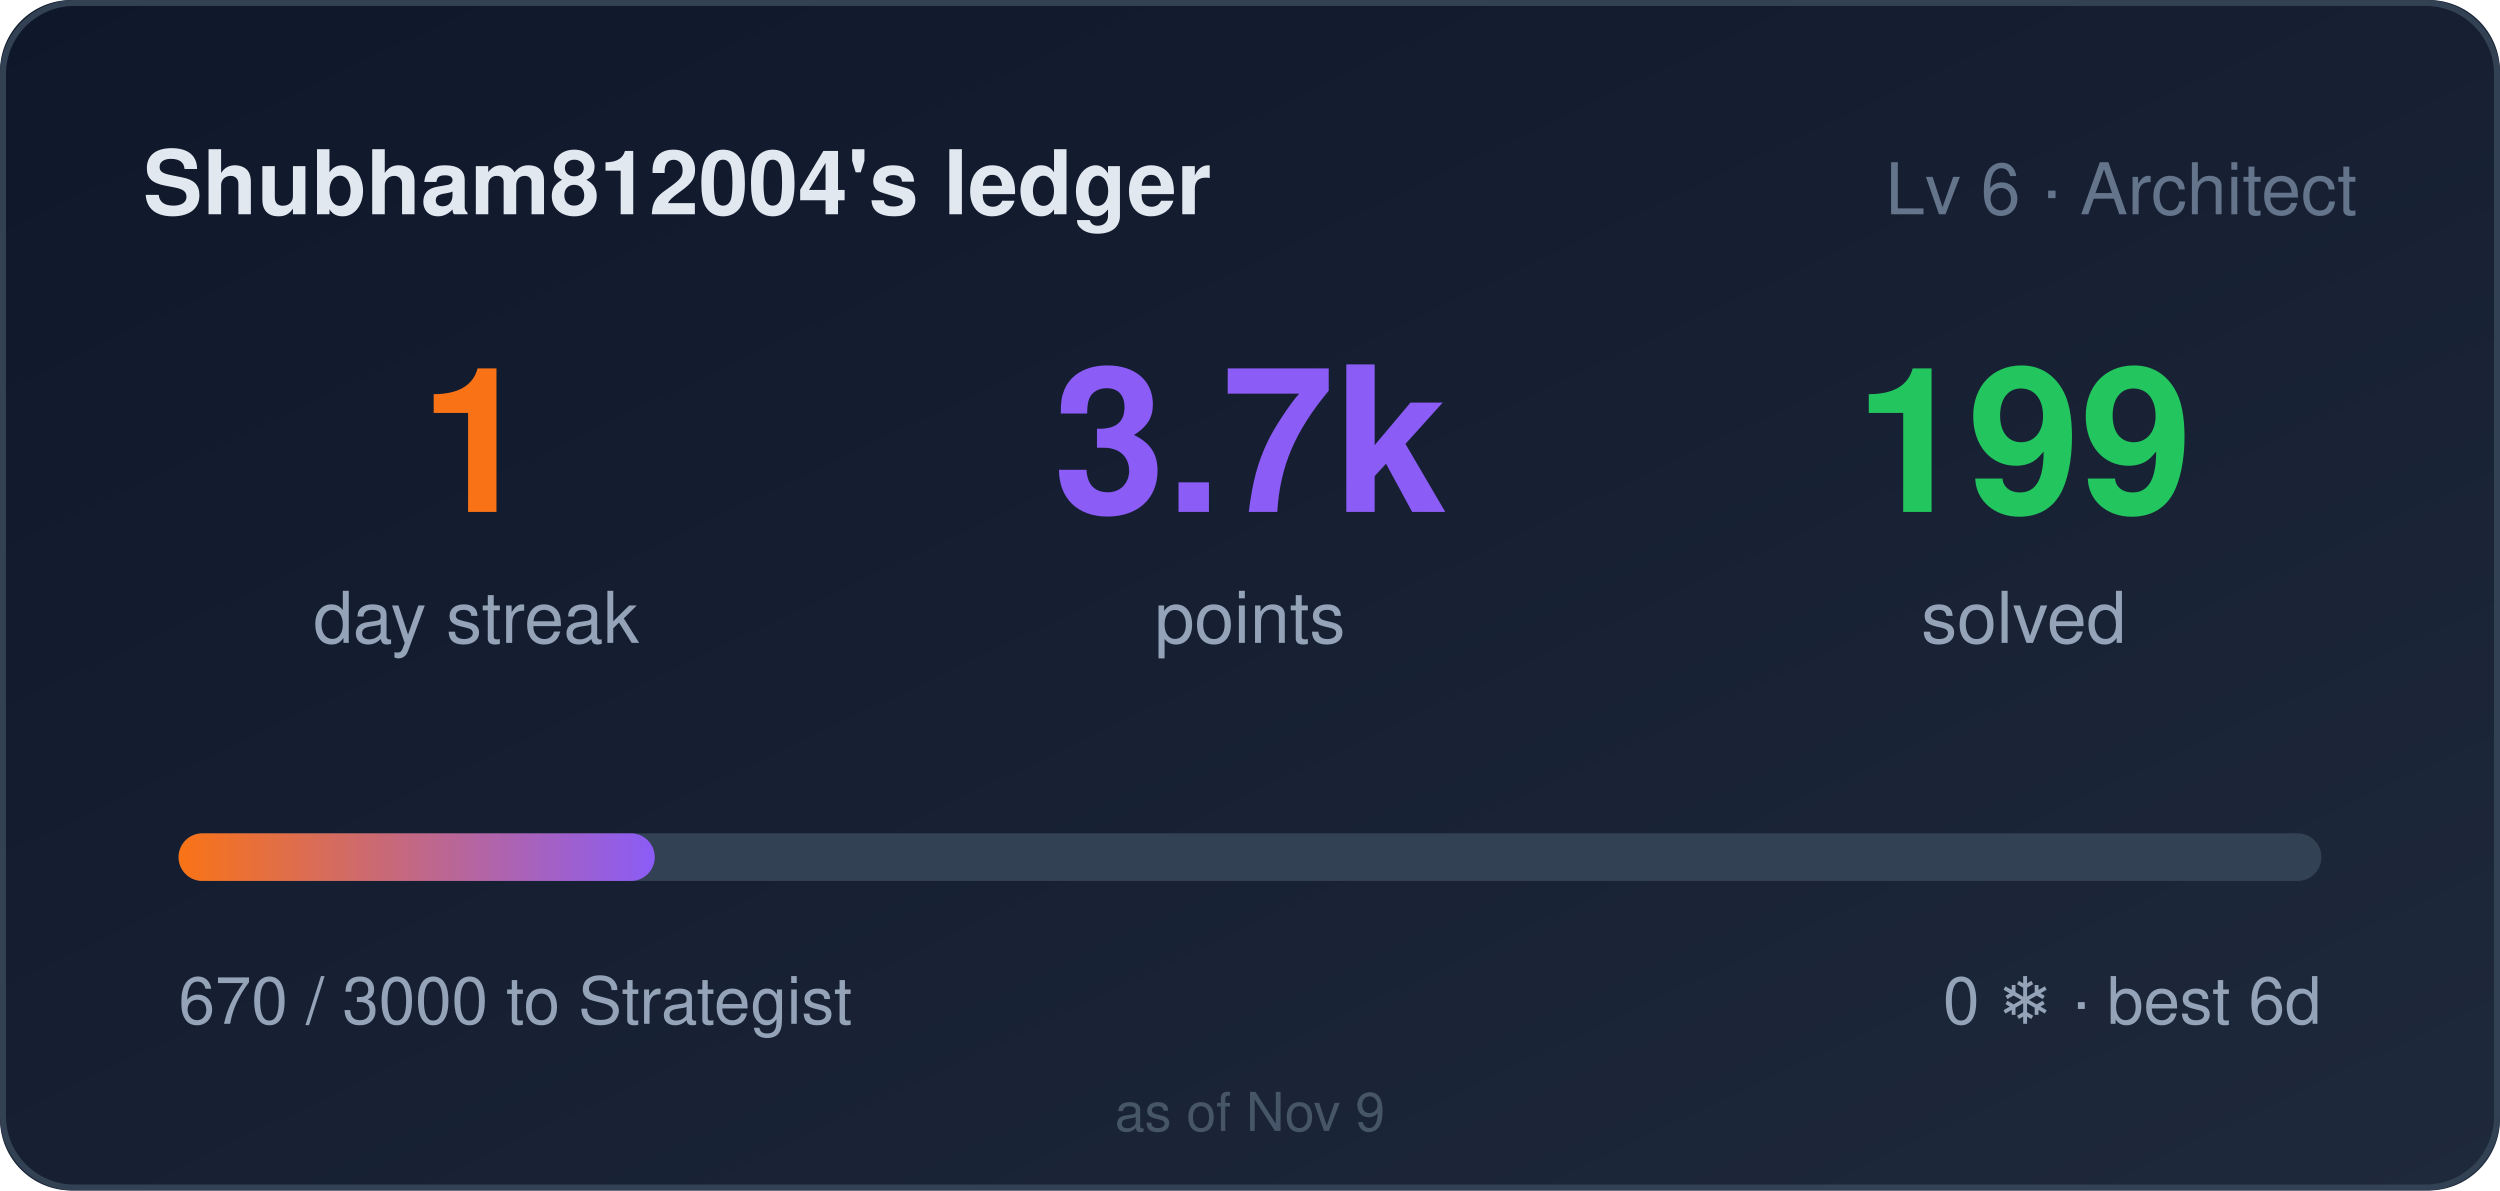
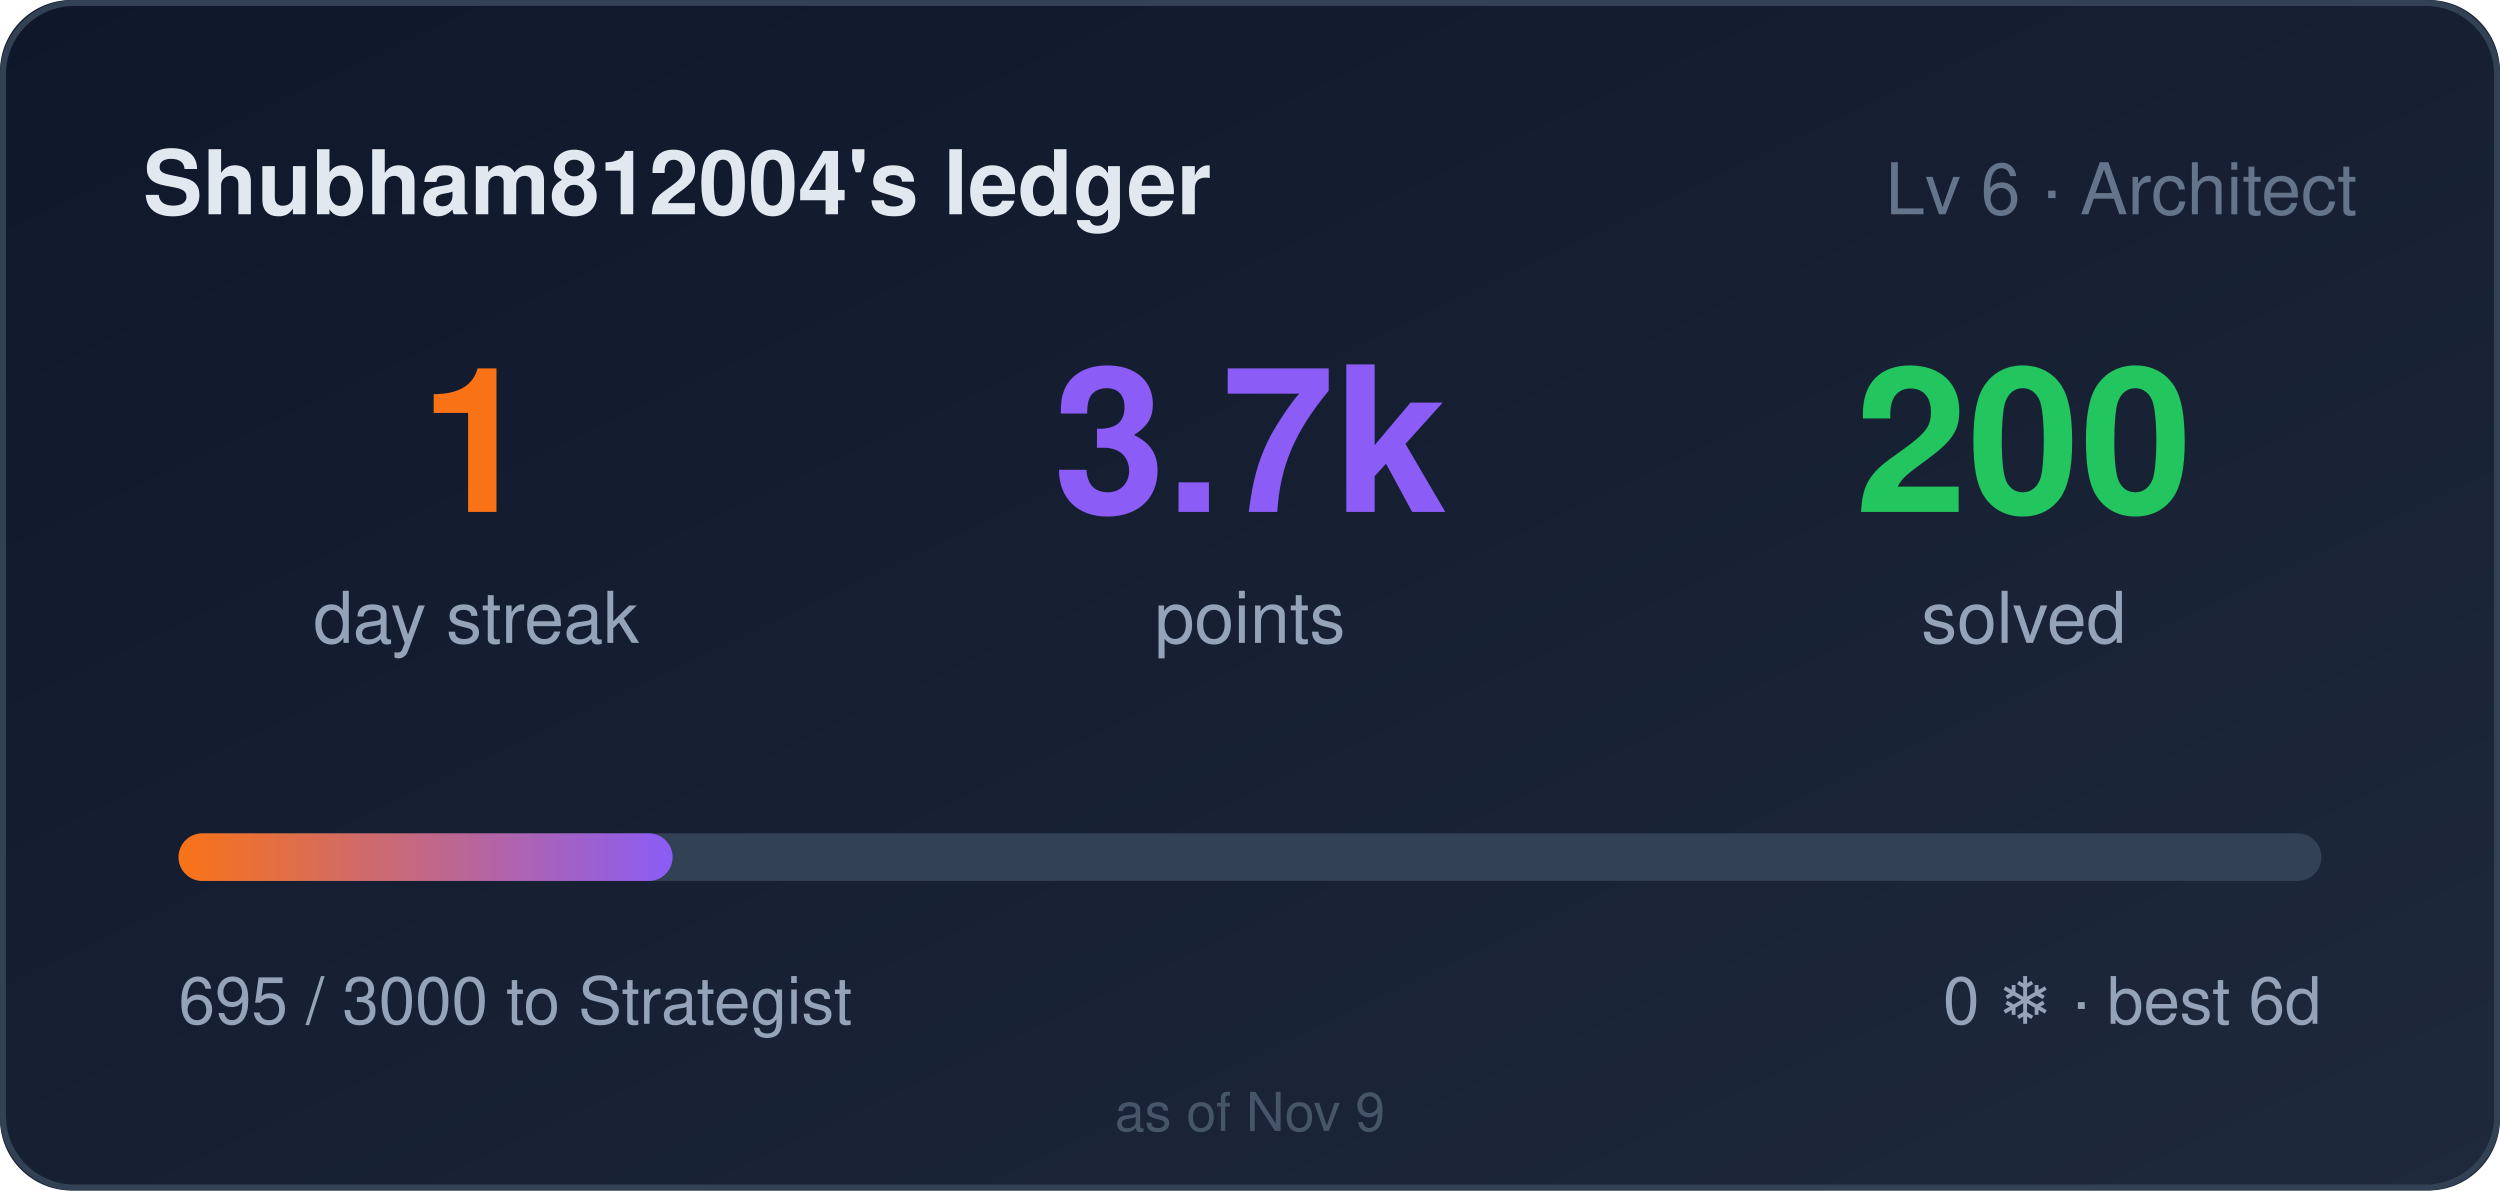
- <svg xmlns="http://www.w3.org/2000/svg" width="420" height="200" role="img" aria-label="Shubham812004's ledger: 1 day streak, 3670 points">
+ <svg xmlns="http://www.w3.org/2000/svg" width="420" height="200" role="img" aria-label="Shubham812004's ledger: 1 day streak, 3695 points">
  <style>
    .bar,.n{transform-box:fill-box}
    .bar{transform-origin:left center}
    @media (prefers-reduced-motion: no-preference){
      .bar{animation:cl-grow .9s cubic-bezier(.22,1,.36,1) both}
      .n{animation:cl-rise .5s ease-out both}
      .n2{animation-delay:.08s}
      .n3{animation-delay:.16s}
    }
    @keyframes cl-grow{from{transform:scaleX(0)}to{transform:scaleX(1)}}
    @keyframes cl-rise{from{opacity:0;transform:translateY(6px)}to{opacity:1;transform:none}}
  </style>
  <defs>
    <linearGradient id="bg" x1="0" y1="0" x2="1" y2="1">
      <stop offset="0" stop-color="#0f172a" />
      <stop offset="1" stop-color="#1e293b" />
    </linearGradient>
    <linearGradient id="bar" x1="0" y1="0" x2="1" y2="0">
      <stop offset="0" stop-color="#f97316" />
      <stop offset="1" stop-color="#8b5cf6" />
    </linearGradient>
  </defs>
  <rect width="420" height="200" rx="12" fill="url(#bg)" />
  <rect x="0.5" y="0.5" width="419" height="199" rx="12" fill="none" stroke="#334155" />
  <text x="24" y="36" fill="#e2e8f0" font-size="15" font-weight="600" font-family="Segoe UI,Helvetica,Arial,sans-serif">Shubham812004's ledger</text>
  <text x="396" y="36" fill="#64748b" font-size="12" text-anchor="end" font-family="Segoe UI,Helvetica,Arial,sans-serif">Lv 6 · Architect</text>
  <g font-family="Segoe UI,Helvetica,Arial,sans-serif">
    <text class="n n1" x="80" y="86" fill="#f97316" font-size="34" font-weight="700" text-anchor="middle">1</text>
    <text x="80" y="108" fill="#94a3b8" font-size="12" text-anchor="middle">day streak</text>
    <text class="n n2" x="210" y="86" fill="#8b5cf6" font-size="34" font-weight="700" text-anchor="middle">3.7k</text>
    <text x="210" y="108" fill="#94a3b8" font-size="12" text-anchor="middle">points</text>
-     <text class="n n3" x="340" y="86" fill="#22c55e" font-size="34" font-weight="700" text-anchor="middle">199</text>
+     <text class="n n3" x="340" y="86" fill="#22c55e" font-size="34" font-weight="700" text-anchor="middle">200</text>
    <text x="340" y="108" fill="#94a3b8" font-size="12" text-anchor="middle">solved</text>
  </g>
  <rect x="30" y="140" width="360" height="8" rx="4" fill="#334155" />
-   <rect class="bar" x="30" y="140" width="80" height="8" rx="4" fill="url(#bar)" />
-   <text x="30" y="172" fill="#94a3b8" font-size="11" font-family="Segoe UI,Helvetica,Arial,sans-serif">670 / 3000 to Strategist</text>
+   <rect class="bar" x="30" y="140" width="83" height="8" rx="4" fill="url(#bar)" />
+   <text x="30" y="172" fill="#94a3b8" font-size="11" font-family="Segoe UI,Helvetica,Arial,sans-serif">695 / 3000 to Strategist</text>
  <text x="390" y="172" fill="#94a3b8" font-size="11" text-anchor="end" font-family="Segoe UI,Helvetica,Arial,sans-serif">0 ❄ · best 6d</text>
  <text x="210" y="190" fill="#475569" font-size="9" text-anchor="middle" font-family="Segoe UI,Helvetica,Arial,sans-serif">as of Nov 9</text>
</svg>
